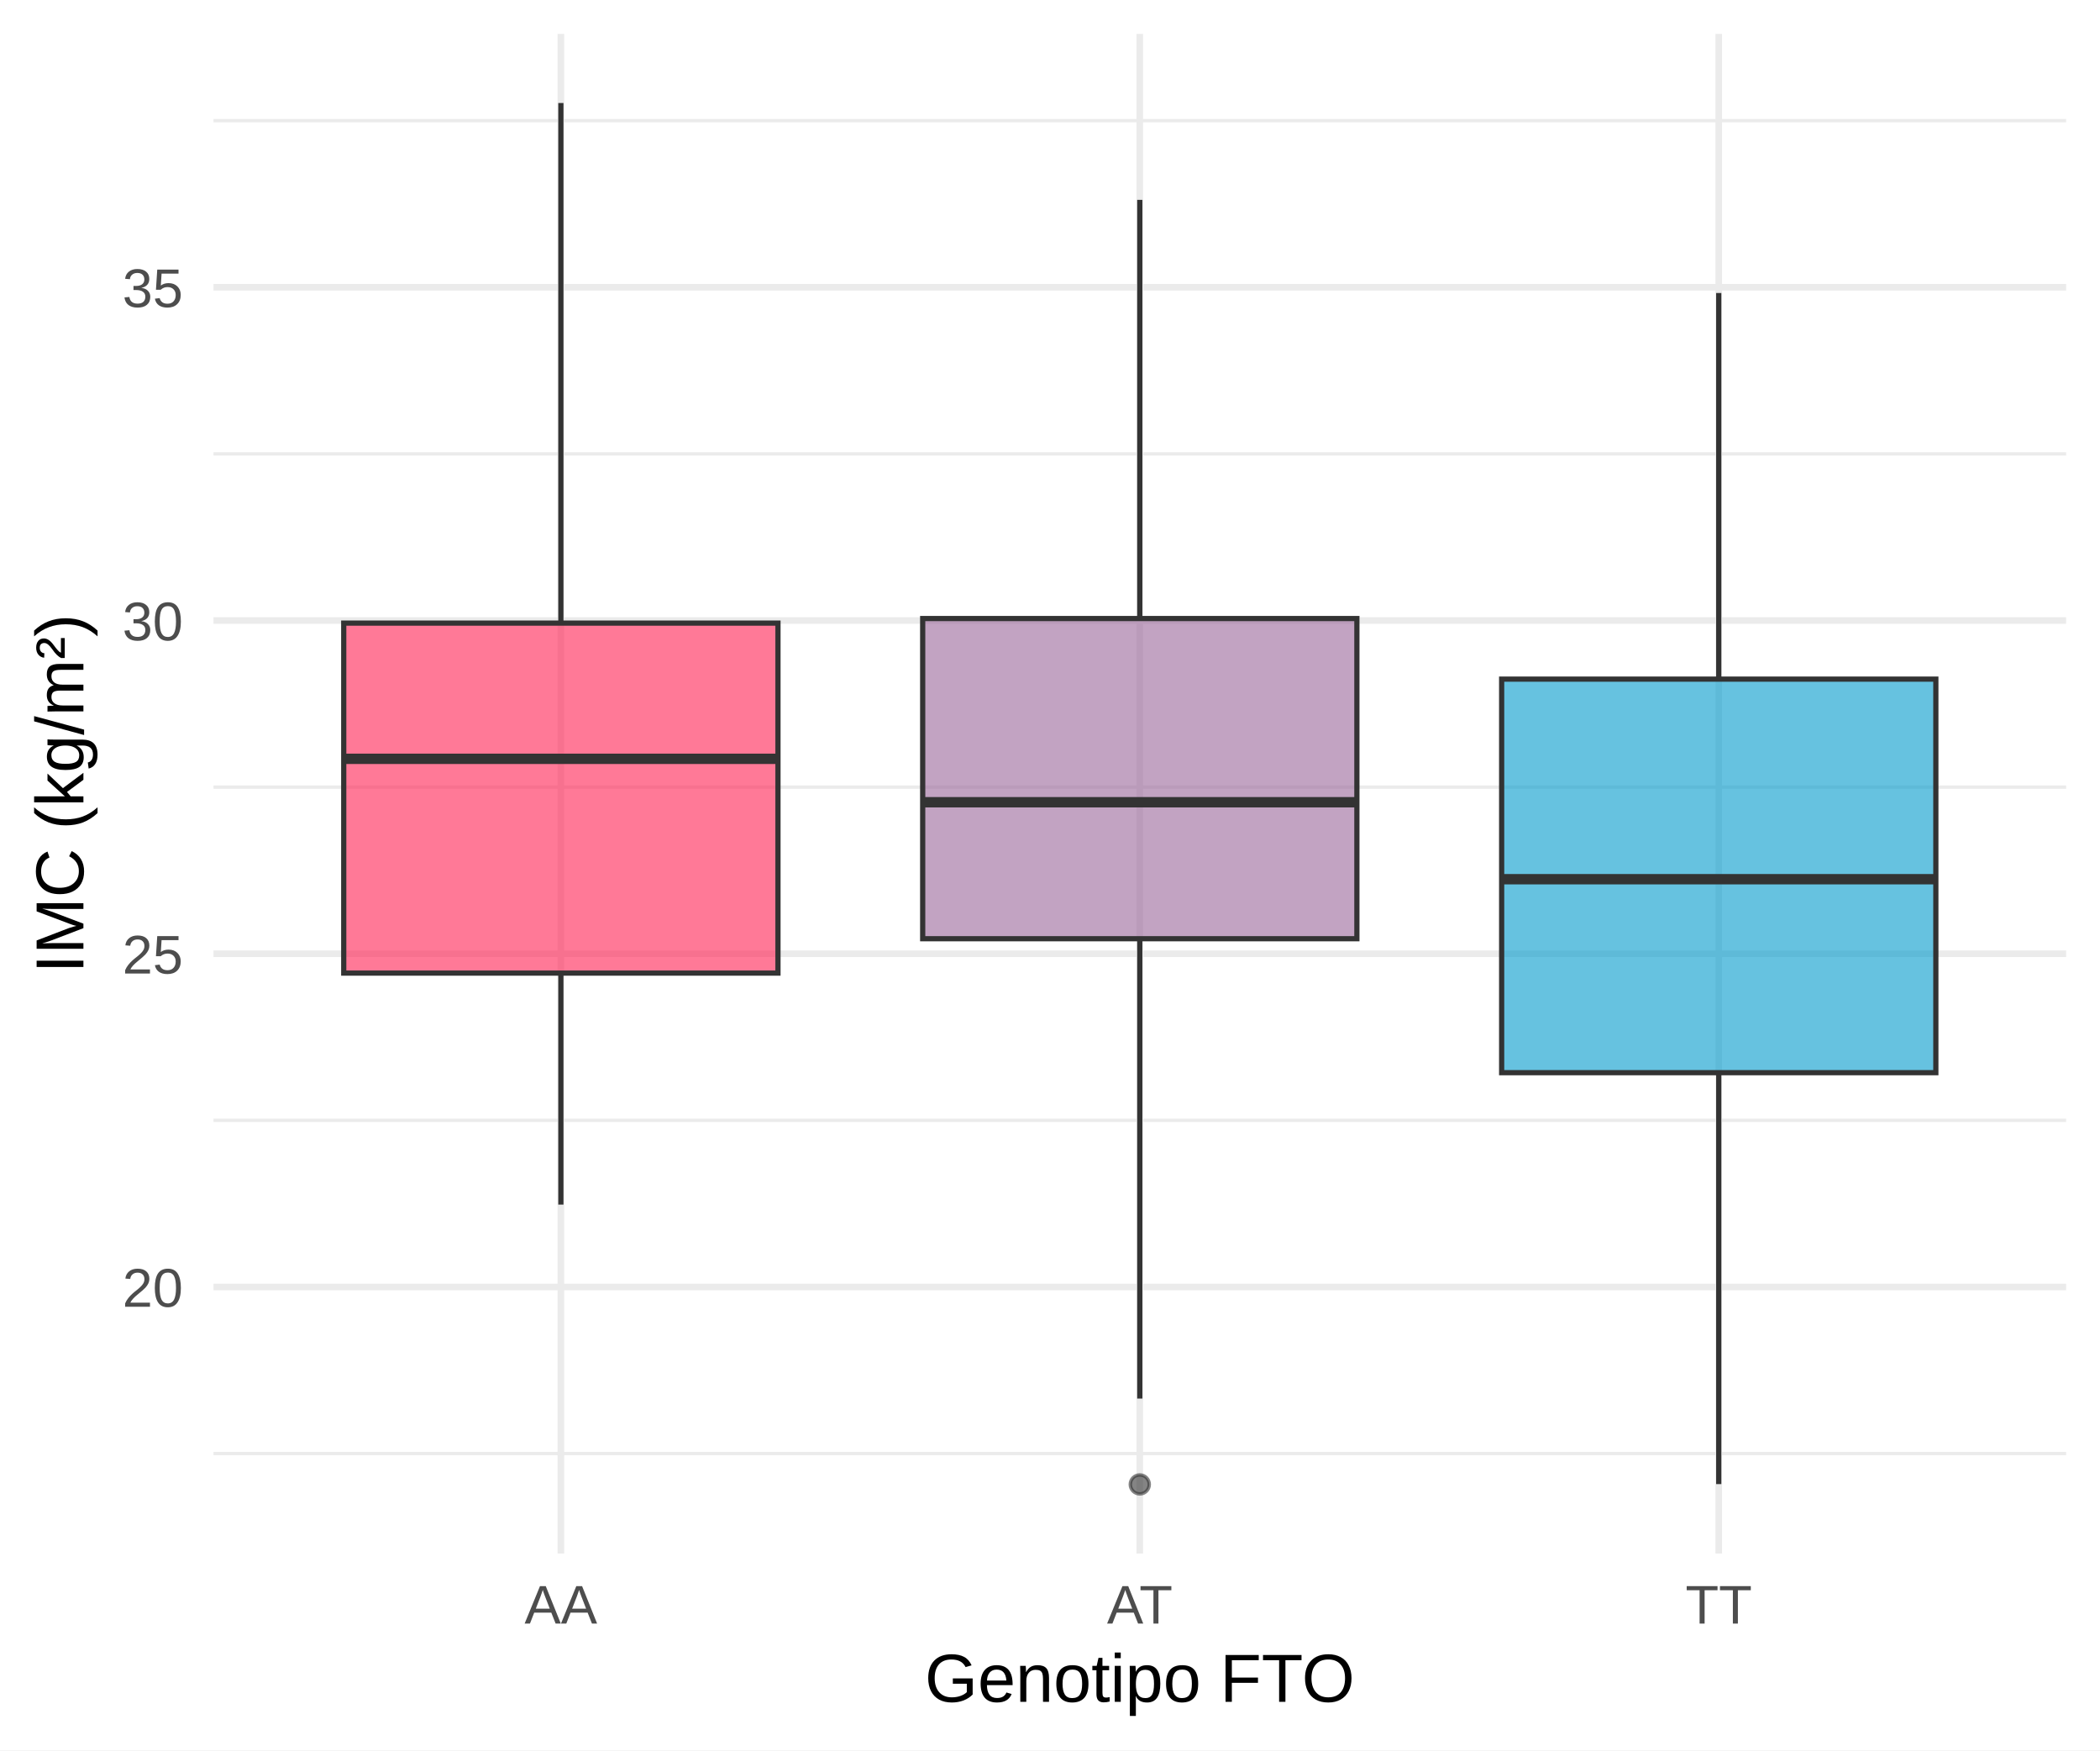
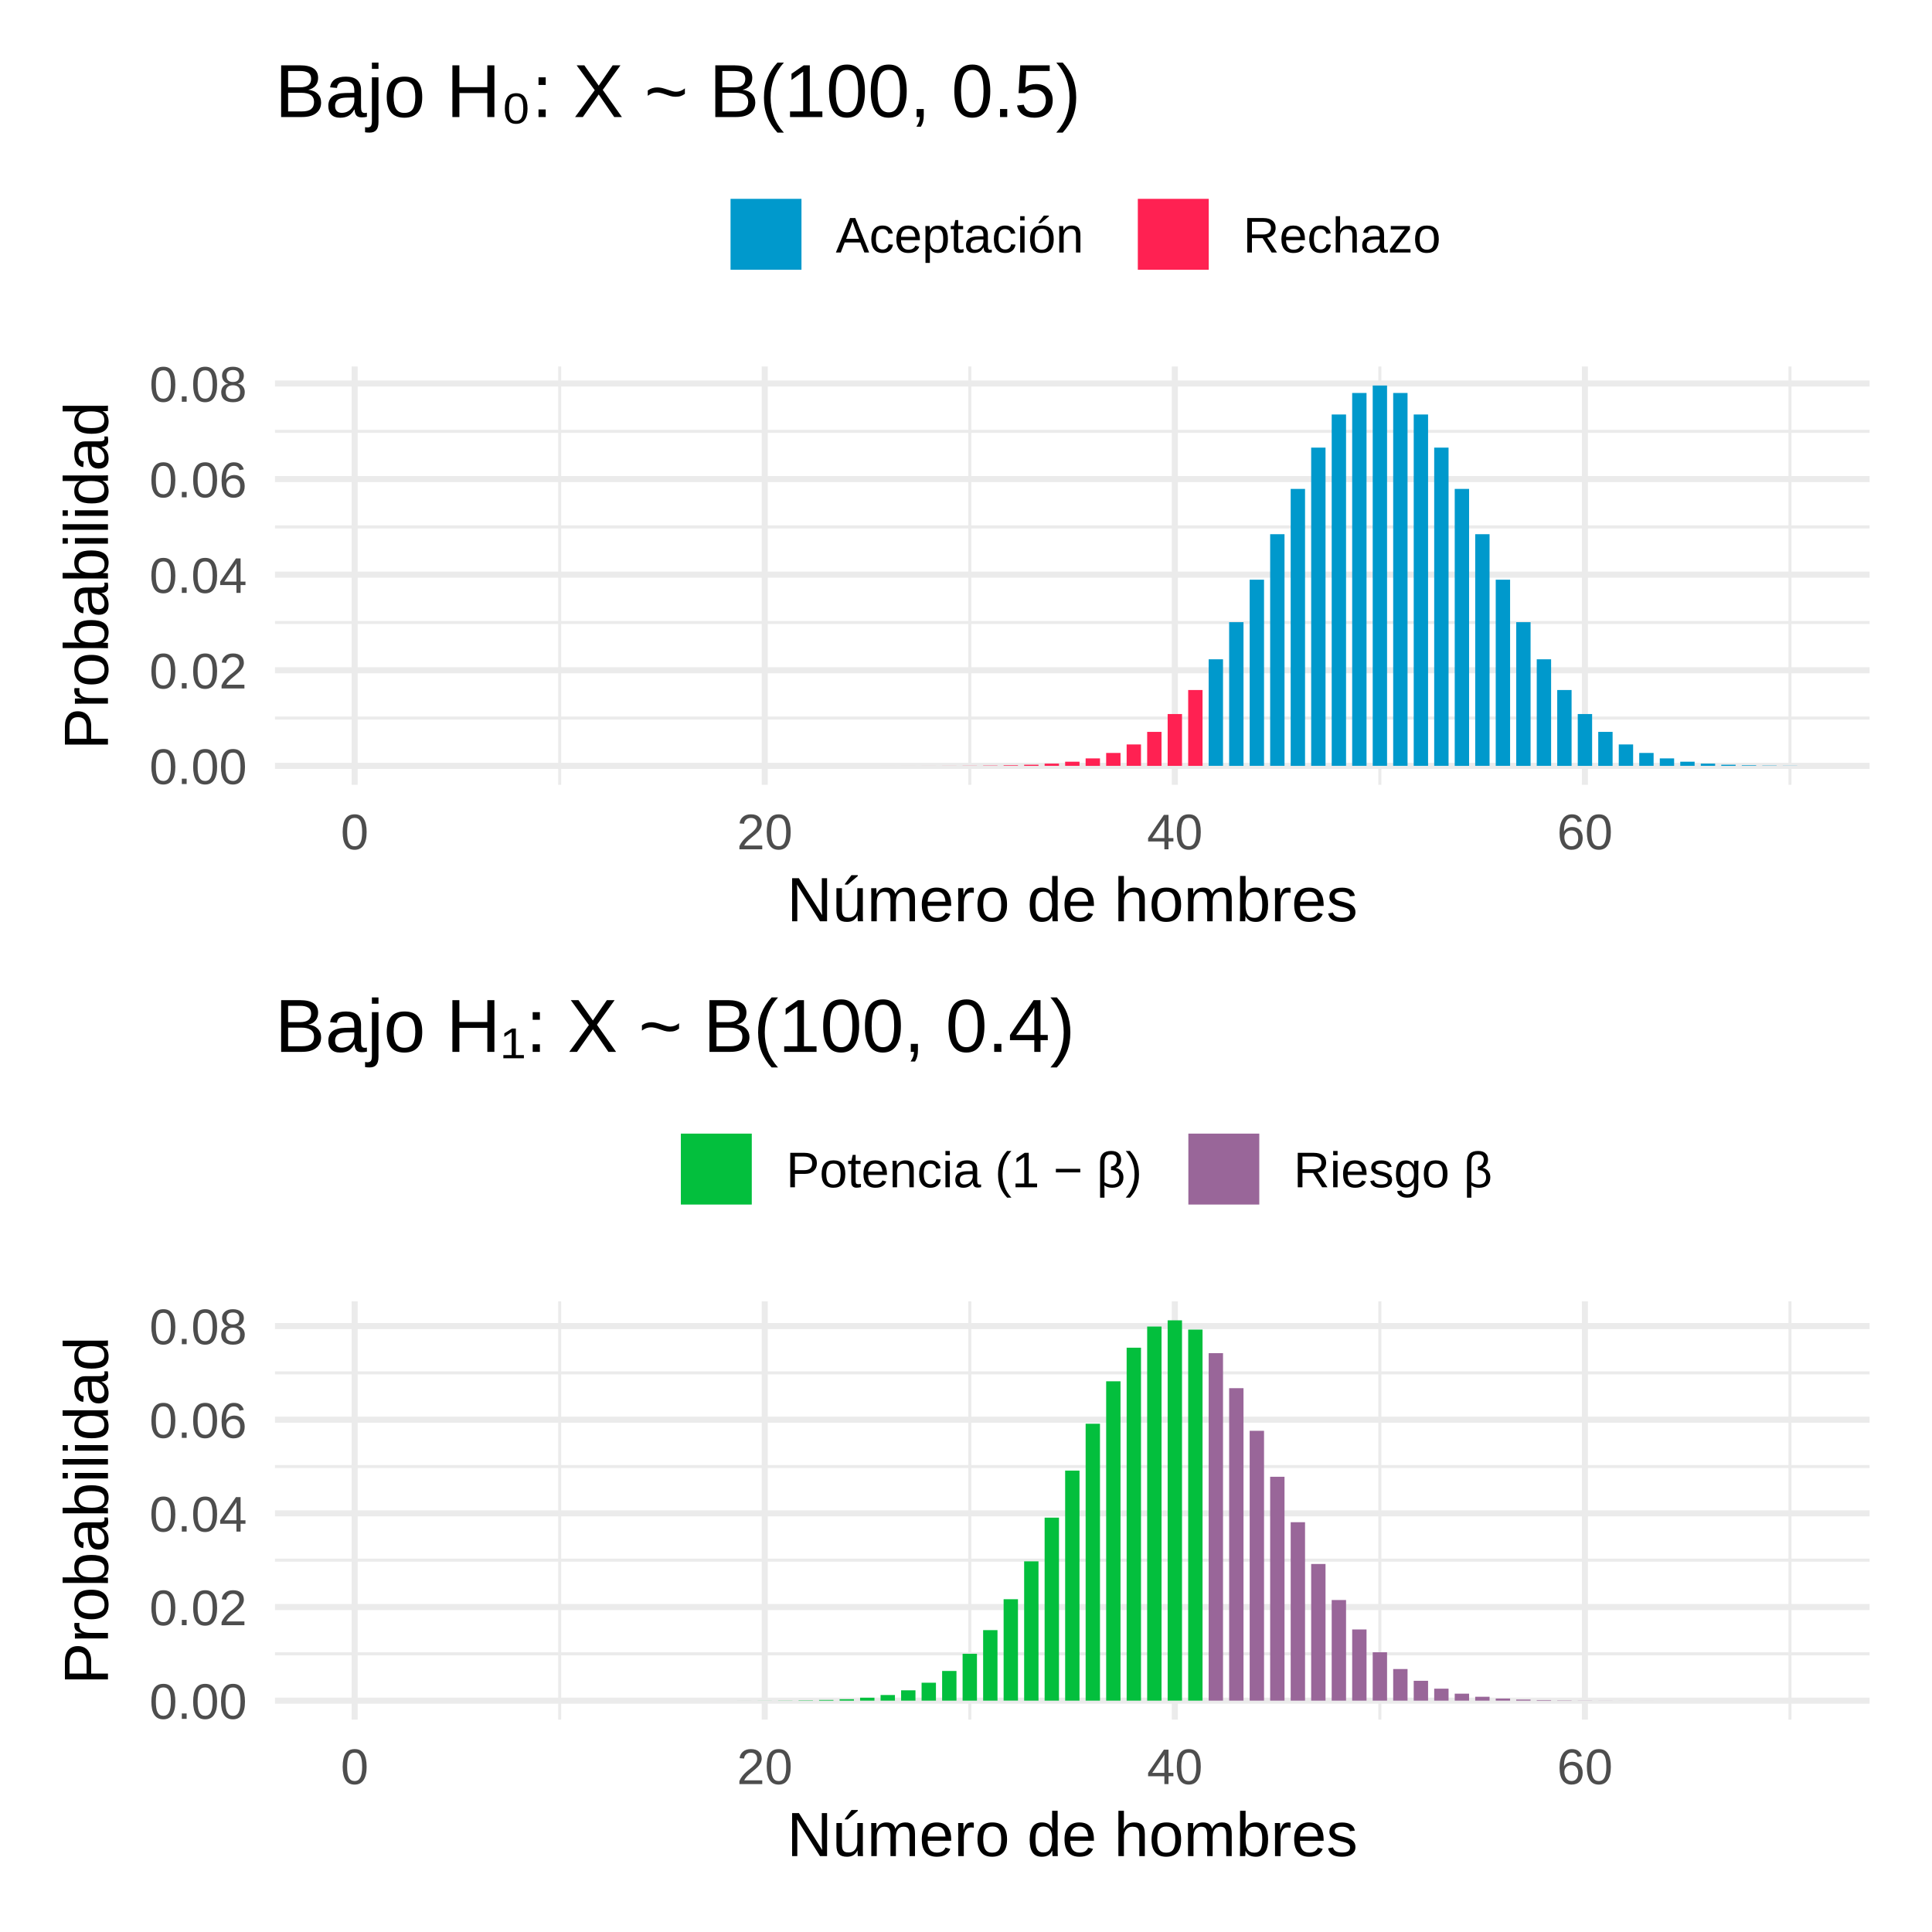
- <svg xmlns="http://www.w3.org/2000/svg" class="svglite" width="432.00pt" height="360.00pt" viewBox="0 0 432.00 360.00">
+ <svg xmlns="http://www.w3.org/2000/svg" class="svglite" width="432.00pt" height="432.00pt" viewBox="0 0 432.00 432.00">
  <defs>
    <style type="text/css">
    .svglite line, .svglite polyline, .svglite polygon, .svglite path, .svglite rect, .svglite circle {
      fill: none;
      stroke: #000000;
      stroke-linecap: round;
      stroke-linejoin: round;
      stroke-miterlimit: 10.00;
    }
    .svglite text {
      white-space: pre;
    }
  </style>
  </defs>
  <rect width="100%" height="100%" style="stroke: none; fill: #FFFFFF;" />
  <defs>
-     <clipPath id="cpMC4wMHw0MzIuMDB8MC4wMHwzNjAuMDA=">
-       <rect x="0.00" y="0.00" width="432.00" height="360.00" />
-     </clipPath>
-   </defs>
-   <g clip-path="url(#cpMC4wMHw0MzIuMDB8MC4wMHwzNjAuMDA=)">
- </g>
-   <defs>
-     <clipPath id="cpNDMuOTJ8NDI1LjAzfDYuOTd8MzE5LjUw">
-       <rect x="43.92" y="6.97" width="381.11" height="312.52" />
-     </clipPath>
-   </defs>
-   <g clip-path="url(#cpNDMuOTJ8NDI1LjAzfDYuOTd8MzE5LjUw)">
-     <polyline points="43.92,298.94 425.03,298.94 " style="stroke-width: 0.68; stroke: #EBEBEB; stroke-linecap: butt;" />
-     <polyline points="43.92,230.41 425.03,230.41 " style="stroke-width: 0.68; stroke: #EBEBEB; stroke-linecap: butt;" />
-     <polyline points="43.92,161.88 425.03,161.88 " style="stroke-width: 0.68; stroke: #EBEBEB; stroke-linecap: butt;" />
-     <polyline points="43.92,93.35 425.03,93.35 " style="stroke-width: 0.68; stroke: #EBEBEB; stroke-linecap: butt;" />
-     <polyline points="43.92,24.82 425.03,24.82 " style="stroke-width: 0.68; stroke: #EBEBEB; stroke-linecap: butt;" />
-     <polyline points="43.92,264.68 425.03,264.68 " style="stroke-width: 1.36; stroke: #EBEBEB; stroke-linecap: butt;" />
-     <polyline points="43.92,196.15 425.03,196.15 " style="stroke-width: 1.36; stroke: #EBEBEB; stroke-linecap: butt;" />
-     <polyline points="43.92,127.62 425.03,127.62 " style="stroke-width: 1.36; stroke: #EBEBEB; stroke-linecap: butt;" />
-     <polyline points="43.92,59.09 425.03,59.09 " style="stroke-width: 1.36; stroke: #EBEBEB; stroke-linecap: butt;" />
-     <polyline points="115.38,319.50 115.38,6.97 " style="stroke-width: 1.36; stroke: #EBEBEB; stroke-linecap: butt;" />
-     <polyline points="234.47,319.50 234.47,6.97 " style="stroke-width: 1.36; stroke: #EBEBEB; stroke-linecap: butt;" />
-     <polyline points="353.57,319.50 353.57,6.97 " style="stroke-width: 1.36; stroke: #EBEBEB; stroke-linecap: butt;" />
-     <line x1="115.38" y1="128.15" x2="115.38" y2="21.18" style="stroke-width: 1.07; stroke: #333333; stroke-linecap: butt;" />
-     <line x1="115.38" y1="200.13" x2="115.38" y2="247.74" style="stroke-width: 1.07; stroke: #333333; stroke-linecap: butt;" />
-     <polygon points="70.71,128.15 70.71,200.13 160.04,200.13 160.04,128.15 70.71,128.15 " style="stroke-width: 1.07; stroke: #333333; stroke-linecap: butt; stroke-linejoin: miter; fill: #FF2152; fill-opacity: 0.60;" />
-     <line x1="70.71" y1="156.06" x2="160.04" y2="156.06" style="stroke-width: 2.13; stroke: #333333; stroke-linecap: butt; stroke-linejoin: miter;" />
-     <circle cx="234.47" cy="305.29" r="1.95" style="stroke-width: 0.71; stroke: #333333; stroke-opacity: 0.60; fill: #333333; fill-opacity: 0.60;" />
-     <line x1="234.47" y1="127.21" x2="234.47" y2="41.10" style="stroke-width: 1.07; stroke: #333333; stroke-linecap: butt;" />
-     <line x1="234.47" y1="193.06" x2="234.47" y2="287.63" style="stroke-width: 1.07; stroke: #333333; stroke-linecap: butt;" />
-     <polygon points="189.81,127.21 189.81,193.06 279.13,193.06 279.13,127.21 189.81,127.21 " style="stroke-width: 1.07; stroke: #333333; stroke-linecap: butt; stroke-linejoin: miter; fill: #996699; fill-opacity: 0.60;" />
-     <line x1="189.81" y1="164.99" x2="279.13" y2="164.99" style="stroke-width: 2.13; stroke: #333333; stroke-linecap: butt; stroke-linejoin: miter;" />
-     <line x1="353.57" y1="139.67" x2="353.57" y2="60.26" style="stroke-width: 1.07; stroke: #333333; stroke-linecap: butt;" />
-     <line x1="353.57" y1="220.61" x2="353.57" y2="305.22" style="stroke-width: 1.07; stroke: #333333; stroke-linecap: butt;" />
-     <polygon points="308.91,139.67 308.91,220.61 398.23,220.61 398.23,139.67 308.91,139.67 " style="stroke-width: 1.07; stroke: #333333; stroke-linecap: butt; stroke-linejoin: miter; fill: #0099CC; fill-opacity: 0.60;" />
-     <line x1="308.91" y1="180.82" x2="398.23" y2="180.82" style="stroke-width: 2.13; stroke: #333333; stroke-linecap: butt; stroke-linejoin: miter;" />
-   </g>
-   <g clip-path="url(#cpMC4wMHw0MzIuMDB8MC4wMHwzNjAuMDA=)">
-     <text x="37.64" y="268.75" text-anchor="end" style="font-size: 11.20px;fill: #4D4D4D; font-family: &quot;Liberation Sans&quot;;" textLength="13.88px" lengthAdjust="spacingAndGlyphs">20</text>
-     <text x="37.64" y="200.22" text-anchor="end" style="font-size: 11.20px;fill: #4D4D4D; font-family: &quot;Liberation Sans&quot;;" textLength="13.63px" lengthAdjust="spacingAndGlyphs">25</text>
-     <text x="37.64" y="131.69" text-anchor="end" style="font-size: 11.20px;fill: #4D4D4D; font-family: &quot;Liberation Sans&quot;;" textLength="13.97px" lengthAdjust="spacingAndGlyphs">30</text>
-     <text x="37.64" y="63.15" text-anchor="end" style="font-size: 11.20px;fill: #4D4D4D; font-family: &quot;Liberation Sans&quot;;" textLength="13.72px" lengthAdjust="spacingAndGlyphs">35</text>
-     <text x="115.38" y="333.91" text-anchor="middle" style="font-size: 11.20px;fill: #4D4D4D; font-family: &quot;Liberation Sans&quot;;" textLength="15.44px" lengthAdjust="spacingAndGlyphs">AA</text>
-     <text x="234.47" y="333.91" text-anchor="middle" style="font-size: 11.20px;fill: #4D4D4D; font-family: &quot;Liberation Sans&quot;;" textLength="14.94px" lengthAdjust="spacingAndGlyphs">AT</text>
-     <text x="353.57" y="333.91" text-anchor="middle" style="font-size: 11.20px;fill: #4D4D4D; font-family: &quot;Liberation Sans&quot;;" textLength="14.44px" lengthAdjust="spacingAndGlyphs">TT</text>
-     <text x="234.47" y="350.00" text-anchor="middle" style="font-size: 14.00px; font-family: &quot;Liberation Sans&quot;;" textLength="92.17px" lengthAdjust="spacingAndGlyphs">Genotipo FTO</text>
-     <text transform="translate(17.16,163.23) rotate(-90)" text-anchor="middle" style="font-size: 14.00px; font-family: &quot;Liberation Sans&quot;;" textLength="80.53px" lengthAdjust="spacingAndGlyphs">IMC (kg/m²)</text>
+     <clipPath id="cpMC4wMHw0MzIuMDB8MC4wMHw0MzIuMDA=">
+       <rect x="0.00" y="0.00" width="432.00" height="432.00" />
+     </clipPath>
+   </defs>
+   <g clip-path="url(#cpMC4wMHw0MzIuMDB8MC4wMHw0MzIuMDA=)">
+ </g>
+   <defs>
+     <clipPath id="cpNjEuNDl8NDE4LjA1fDgxLjk1fDM4NC41Mg==">
+       <rect x="61.49" y="81.95" width="356.56" height="302.57" />
+     </clipPath>
+   </defs>
+   <g clip-path="url(#cpNjEuNDl8NDE4LjA1fDgxLjk1fDM4NC41Mg==)">
+ </g>
+   <g clip-path="url(#cpMC4wMHw0MzIuMDB8MC4wMHw0MzIuMDA=)">
+ </g>
+   <defs>
+     <clipPath id="cpNi45N3w0MjUuMDN8Ni45N3wyMTYuMDA=">
+       <rect x="6.97" y="6.97" width="418.05" height="209.03" />
+     </clipPath>
+   </defs>
+   <g clip-path="url(#cpNi45N3w0MjUuMDN8Ni45N3wyMTYuMDA=)">
+ </g>
+   <g clip-path="url(#cpMC4wMHw0MzIuMDB8MC4wMHw0MzIuMDA=)">
+ </g>
+   <defs>
+     <clipPath id="cpNjEuNDl8NDE4LjA1fDgxLjk1fDE3NS41MA==">
+       <rect x="61.49" y="81.95" width="356.56" height="93.54" />
+     </clipPath>
+   </defs>
+   <g clip-path="url(#cpNjEuNDl8NDE4LjA1fDgxLjk1fDE3NS41MA==)">
+     <polyline points="61.49,160.56 418.05,160.56 " style="stroke-width: 0.68; stroke: #EBEBEB; stroke-linecap: butt;" />
+     <polyline points="61.49,139.19 418.05,139.19 " style="stroke-width: 0.68; stroke: #EBEBEB; stroke-linecap: butt;" />
+     <polyline points="61.49,117.82 418.05,117.82 " style="stroke-width: 0.68; stroke: #EBEBEB; stroke-linecap: butt;" />
+     <polyline points="61.49,96.45 418.05,96.45 " style="stroke-width: 0.68; stroke: #EBEBEB; stroke-linecap: butt;" />
+     <polyline points="125.15,175.50 125.15,81.95 " style="stroke-width: 0.68; stroke: #EBEBEB; stroke-linecap: butt;" />
+     <polyline points="216.85,175.50 216.85,81.95 " style="stroke-width: 0.68; stroke: #EBEBEB; stroke-linecap: butt;" />
+     <polyline points="308.54,175.50 308.54,81.95 " style="stroke-width: 0.68; stroke: #EBEBEB; stroke-linecap: butt;" />
+     <polyline points="400.24,175.50 400.24,81.95 " style="stroke-width: 0.68; stroke: #EBEBEB; stroke-linecap: butt;" />
+     <polyline points="61.49,171.24 418.05,171.24 " style="stroke-width: 1.36; stroke: #EBEBEB; stroke-linecap: butt;" />
+     <polyline points="61.49,149.87 418.05,149.87 " style="stroke-width: 1.36; stroke: #EBEBEB; stroke-linecap: butt;" />
+     <polyline points="61.49,128.50 418.05,128.50 " style="stroke-width: 1.36; stroke: #EBEBEB; stroke-linecap: butt;" />
+     <polyline points="61.49,107.13 418.05,107.13 " style="stroke-width: 1.36; stroke: #EBEBEB; stroke-linecap: butt;" />
+     <polyline points="61.49,85.76 418.05,85.76 " style="stroke-width: 1.36; stroke: #EBEBEB; stroke-linecap: butt;" />
+     <polyline points="79.30,175.50 79.30,81.95 " style="stroke-width: 1.36; stroke: #EBEBEB; stroke-linecap: butt;" />
+     <polyline points="171.00,175.50 171.00,81.95 " style="stroke-width: 1.36; stroke: #EBEBEB; stroke-linecap: butt;" />
+     <polyline points="262.70,175.50 262.70,81.95 " style="stroke-width: 1.36; stroke: #EBEBEB; stroke-linecap: butt;" />
+     <polyline points="354.39,175.50 354.39,81.95 " style="stroke-width: 1.36; stroke: #EBEBEB; stroke-linecap: butt;" />
+     <rect x="77.70" y="171.24" width="3.21" height="0.00" style="stroke-width: 1.07; stroke: none; stroke-linecap: butt; stroke-linejoin: miter; fill: #FF2152;" />
+     <rect x="82.28" y="171.24" width="3.21" height="0.00" style="stroke-width: 1.07; stroke: none; stroke-linecap: butt; stroke-linejoin: miter; fill: #FF2152;" />
+     <rect x="86.87" y="171.24" width="3.21" height="0.00" style="stroke-width: 1.07; stroke: none; stroke-linecap: butt; stroke-linejoin: miter; fill: #FF2152;" />
+     <rect x="91.45" y="171.24" width="3.21" height="0.00" style="stroke-width: 1.07; stroke: none; stroke-linecap: butt; stroke-linejoin: miter; fill: #FF2152;" />
+     <rect x="96.04" y="171.24" width="3.21" height="0.00" style="stroke-width: 1.07; stroke: none; stroke-linecap: butt; stroke-linejoin: miter; fill: #FF2152;" />
+     <rect x="100.62" y="171.24" width="3.21" height="0.00" style="stroke-width: 1.07; stroke: none; stroke-linecap: butt; stroke-linejoin: miter; fill: #FF2152;" />
+     <rect x="105.21" y="171.24" width="3.21" height="0.00" style="stroke-width: 1.07; stroke: none; stroke-linecap: butt; stroke-linejoin: miter; fill: #FF2152;" />
+     <rect x="109.79" y="171.24" width="3.21" height="0.00" style="stroke-width: 1.07; stroke: none; stroke-linecap: butt; stroke-linejoin: miter; fill: #FF2152;" />
+     <rect x="114.38" y="171.24" width="3.21" height="0.00" style="stroke-width: 1.07; stroke: none; stroke-linecap: butt; stroke-linejoin: miter; fill: #FF2152;" />
+     <rect x="118.96" y="171.24" width="3.21" height="0.00" style="stroke-width: 1.07; stroke: none; stroke-linecap: butt; stroke-linejoin: miter; fill: #FF2152;" />
+     <rect x="123.55" y="171.24" width="3.21" height="0" style="stroke-width: 1.07; stroke: none; stroke-linecap: butt; stroke-linejoin: miter; fill: #FF2152;" />
+     <rect x="128.13" y="171.24" width="3.21" height="0" style="stroke-width: 1.07; stroke: none; stroke-linecap: butt; stroke-linejoin: miter; fill: #FF2152;" />
+     <rect x="132.71" y="171.24" width="3.21" height="0" style="stroke-width: 1.07; stroke: none; stroke-linecap: butt; stroke-linejoin: miter; fill: #FF2152;" />
+     <rect x="137.30" y="171.24" width="3.21" height="0" style="stroke-width: 1.07; stroke: none; stroke-linecap: butt; stroke-linejoin: miter; fill: #FF2152;" />
+     <rect x="141.88" y="171.24" width="3.21" height="0" style="stroke-width: 1.07; stroke: none; stroke-linecap: butt; stroke-linejoin: miter; fill: #FF2152;" />
+     <rect x="146.47" y="171.24" width="3.21" height="0" style="stroke-width: 1.07; stroke: none; stroke-linecap: butt; stroke-linejoin: miter; fill: #FF2152;" />
+     <rect x="151.05" y="171.24" width="3.21" height="0" style="stroke-width: 1.07; stroke: none; stroke-linecap: butt; stroke-linejoin: miter; fill: #FF2152;" />
+     <rect x="155.64" y="171.24" width="3.21" height="0" style="stroke-width: 1.07; stroke: none; stroke-linecap: butt; stroke-linejoin: miter; fill: #FF2152;" />
+     <rect x="160.22" y="171.24" width="3.21" height="0" style="stroke-width: 1.07; stroke: none; stroke-linecap: butt; stroke-linejoin: miter; fill: #FF2152;" />
+     <rect x="164.81" y="171.24" width="3.21" height="0" style="stroke-width: 1.07; stroke: none; stroke-linecap: butt; stroke-linejoin: miter; fill: #FF2152;" />
+     <rect x="169.39" y="171.24" width="3.21" height="0" style="stroke-width: 1.07; stroke: none; stroke-linecap: butt; stroke-linejoin: miter; fill: #FF2152;" />
+     <rect x="173.98" y="171.24" width="3.21" height="0" style="stroke-width: 1.07; stroke: none; stroke-linecap: butt; stroke-linejoin: miter; fill: #FF2152;" />
+     <rect x="178.56" y="171.24" width="3.21" height="0" style="stroke-width: 1.07; stroke: none; stroke-linecap: butt; stroke-linejoin: miter; fill: #FF2152;" />
+     <rect x="183.15" y="171.24" width="3.21" height="0" style="stroke-width: 1.07; stroke: none; stroke-linecap: butt; stroke-linejoin: miter; fill: #FF2152;" />
+     <rect x="187.73" y="171.24" width="3.21" height="0" style="stroke-width: 1.07; stroke: none; stroke-linecap: butt; stroke-linejoin: miter; fill: #FF2152;" />
+     <rect x="192.32" y="171.24" width="3.21" height="0" style="stroke-width: 1.07; stroke: none; stroke-linecap: butt; stroke-linejoin: miter; fill: #FF2152;" />
+     <rect x="196.90" y="171.24" width="3.21" height="0.001" style="stroke-width: 1.07; stroke: none; stroke-linecap: butt; stroke-linejoin: miter; fill: #FF2152;" />
+     <rect x="201.49" y="171.24" width="3.21" height="0.002" style="stroke-width: 1.07; stroke: none; stroke-linecap: butt; stroke-linejoin: miter; fill: #FF2152;" />
+     <rect x="206.07" y="171.24" width="3.21" height="0.004" style="stroke-width: 1.07; stroke: none; stroke-linecap: butt; stroke-linejoin: miter; fill: #FF2152;" />
+     <rect x="210.66" y="171.23" width="3.21" height="0.010" style="stroke-width: 1.07; stroke: none; stroke-linecap: butt; stroke-linejoin: miter; fill: #FF2152;" />
+     <rect x="215.24" y="171.22" width="3.21" height="0.025" style="stroke-width: 1.07; stroke: none; stroke-linecap: butt; stroke-linejoin: miter; fill: #FF2152;" />
+     <rect x="219.83" y="171.19" width="3.21" height="0.056" style="stroke-width: 1.07; stroke: none; stroke-linecap: butt; stroke-linejoin: miter; fill: #FF2152;" />
+     <rect x="224.41" y="171.12" width="3.21" height="0.12" style="stroke-width: 1.07; stroke: none; stroke-linecap: butt; stroke-linejoin: miter; fill: #FF2152;" />
+     <rect x="229.00" y="171.00" width="3.21" height="0.25" style="stroke-width: 1.07; stroke: none; stroke-linecap: butt; stroke-linejoin: miter; fill: #FF2152;" />
+     <rect x="233.58" y="170.75" width="3.21" height="0.49" style="stroke-width: 1.07; stroke: none; stroke-linecap: butt; stroke-linejoin: miter; fill: #FF2152;" />
+     <rect x="238.17" y="170.32" width="3.21" height="0.92" style="stroke-width: 1.07; stroke: none; stroke-linecap: butt; stroke-linejoin: miter; fill: #FF2152;" />
+     <rect x="242.75" y="169.58" width="3.21" height="1.67" style="stroke-width: 1.07; stroke: none; stroke-linecap: butt; stroke-linejoin: miter; fill: #FF2152;" />
+     <rect x="247.34" y="168.36" width="3.21" height="2.88" style="stroke-width: 1.07; stroke: none; stroke-linecap: butt; stroke-linejoin: miter; fill: #FF2152;" />
+     <rect x="251.92" y="166.46" width="3.21" height="4.78" style="stroke-width: 1.07; stroke: none; stroke-linecap: butt; stroke-linejoin: miter; fill: #FF2152;" />
+     <rect x="256.51" y="163.65" width="3.21" height="7.60" style="stroke-width: 1.07; stroke: none; stroke-linecap: butt; stroke-linejoin: miter; fill: #FF2152;" />
+     <rect x="261.09" y="159.66" width="3.21" height="11.59" style="stroke-width: 1.07; stroke: none; stroke-linecap: butt; stroke-linejoin: miter; fill: #FF2152;" />
+     <rect x="265.68" y="154.29" width="3.21" height="16.96" style="stroke-width: 1.07; stroke: none; stroke-linecap: butt; stroke-linejoin: miter; fill: #FF2152;" />
+     <rect x="270.26" y="147.42" width="3.21" height="23.82" style="stroke-width: 1.07; stroke: none; stroke-linecap: butt; stroke-linejoin: miter; fill: #0099CC;" />
+     <rect x="274.84" y="139.12" width="3.21" height="32.13" style="stroke-width: 1.07; stroke: none; stroke-linecap: butt; stroke-linejoin: miter; fill: #0099CC;" />
+     <rect x="279.43" y="129.62" width="3.21" height="41.62" style="stroke-width: 1.07; stroke: none; stroke-linecap: butt; stroke-linejoin: miter; fill: #0099CC;" />
+     <rect x="284.01" y="119.45" width="3.21" height="51.79" style="stroke-width: 1.07; stroke: none; stroke-linecap: butt; stroke-linejoin: miter; fill: #0099CC;" />
+     <rect x="288.60" y="109.32" width="3.21" height="61.93" style="stroke-width: 1.07; stroke: none; stroke-linecap: butt; stroke-linejoin: miter; fill: #0099CC;" />
+     <rect x="293.18" y="100.09" width="3.21" height="71.15" style="stroke-width: 1.07; stroke: none; stroke-linecap: butt; stroke-linejoin: miter; fill: #0099CC;" />
+     <rect x="297.77" y="92.68" width="3.21" height="78.56" style="stroke-width: 1.07; stroke: none; stroke-linecap: butt; stroke-linejoin: miter; fill: #0099CC;" />
+     <rect x="302.35" y="87.87" width="3.21" height="83.37" style="stroke-width: 1.07; stroke: none; stroke-linecap: butt; stroke-linejoin: miter; fill: #0099CC;" />
+     <rect x="306.94" y="86.20" width="3.21" height="85.04" style="stroke-width: 1.07; stroke: none; stroke-linecap: butt; stroke-linejoin: miter; fill: #0099CC;" />
+     <rect x="311.52" y="87.87" width="3.21" height="83.37" style="stroke-width: 1.07; stroke: none; stroke-linecap: butt; stroke-linejoin: miter; fill: #0099CC;" />
+     <rect x="316.11" y="92.68" width="3.21" height="78.56" style="stroke-width: 1.07; stroke: none; stroke-linecap: butt; stroke-linejoin: miter; fill: #0099CC;" />
+     <rect x="320.69" y="100.09" width="3.21" height="71.15" style="stroke-width: 1.07; stroke: none; stroke-linecap: butt; stroke-linejoin: miter; fill: #0099CC;" />
+     <rect x="325.28" y="109.32" width="3.21" height="61.93" style="stroke-width: 1.07; stroke: none; stroke-linecap: butt; stroke-linejoin: miter; fill: #0099CC;" />
+     <rect x="329.86" y="119.45" width="3.21" height="51.79" style="stroke-width: 1.07; stroke: none; stroke-linecap: butt; stroke-linejoin: miter; fill: #0099CC;" />
+     <rect x="334.45" y="129.62" width="3.21" height="41.62" style="stroke-width: 1.07; stroke: none; stroke-linecap: butt; stroke-linejoin: miter; fill: #0099CC;" />
+     <rect x="339.03" y="139.12" width="3.21" height="32.13" style="stroke-width: 1.07; stroke: none; stroke-linecap: butt; stroke-linejoin: miter; fill: #0099CC;" />
+     <rect x="343.62" y="147.42" width="3.21" height="23.82" style="stroke-width: 1.07; stroke: none; stroke-linecap: butt; stroke-linejoin: miter; fill: #0099CC;" />
+     <rect x="348.20" y="154.29" width="3.21" height="16.96" style="stroke-width: 1.07; stroke: none; stroke-linecap: butt; stroke-linejoin: miter; fill: #0099CC;" />
+     <rect x="352.79" y="159.66" width="3.21" height="11.59" style="stroke-width: 1.07; stroke: none; stroke-linecap: butt; stroke-linejoin: miter; fill: #0099CC;" />
+     <rect x="357.37" y="163.65" width="3.21" height="7.60" style="stroke-width: 1.07; stroke: none; stroke-linecap: butt; stroke-linejoin: miter; fill: #0099CC;" />
+     <rect x="361.96" y="166.46" width="3.21" height="4.78" style="stroke-width: 1.07; stroke: none; stroke-linecap: butt; stroke-linejoin: miter; fill: #0099CC;" />
+     <rect x="366.54" y="168.36" width="3.21" height="2.88" style="stroke-width: 1.07; stroke: none; stroke-linecap: butt; stroke-linejoin: miter; fill: #0099CC;" />
+     <rect x="371.13" y="169.58" width="3.21" height="1.67" style="stroke-width: 1.07; stroke: none; stroke-linecap: butt; stroke-linejoin: miter; fill: #0099CC;" />
+     <rect x="375.71" y="170.32" width="3.21" height="0.92" style="stroke-width: 1.07; stroke: none; stroke-linecap: butt; stroke-linejoin: miter; fill: #0099CC;" />
+     <rect x="380.30" y="170.75" width="3.21" height="0.49" style="stroke-width: 1.07; stroke: none; stroke-linecap: butt; stroke-linejoin: miter; fill: #0099CC;" />
+     <rect x="384.88" y="171.00" width="3.21" height="0.25" style="stroke-width: 1.07; stroke: none; stroke-linecap: butt; stroke-linejoin: miter; fill: #0099CC;" />
+     <rect x="389.47" y="171.12" width="3.21" height="0.12" style="stroke-width: 1.07; stroke: none; stroke-linecap: butt; stroke-linejoin: miter; fill: #0099CC;" />
+     <rect x="394.05" y="171.19" width="3.21" height="0.056" style="stroke-width: 1.07; stroke: none; stroke-linecap: butt; stroke-linejoin: miter; fill: #0099CC;" />
+     <rect x="398.64" y="171.22" width="3.21" height="0.025" style="stroke-width: 1.07; stroke: none; stroke-linecap: butt; stroke-linejoin: miter; fill: #0099CC;" />
+   </g>
+   <g clip-path="url(#cpMC4wMHw0MzIuMDB8MC4wMHw0MzIuMDA=)">
+     <text x="55.21" y="175.31" text-anchor="end" style="font-size: 11.20px;fill: #4D4D4D; font-family: &quot;Liberation Sans&quot;;" textLength="24.39px" lengthAdjust="spacingAndGlyphs">0.00</text>
+     <text x="55.21" y="153.94" text-anchor="end" style="font-size: 11.20px;fill: #4D4D4D; font-family: &quot;Liberation Sans&quot;;" textLength="24.16px" lengthAdjust="spacingAndGlyphs">0.02</text>
+     <text x="55.21" y="132.57" text-anchor="end" style="font-size: 11.20px;fill: #4D4D4D; font-family: &quot;Liberation Sans&quot;;" textLength="24.57px" lengthAdjust="spacingAndGlyphs">0.04</text>
+     <text x="55.21" y="111.20" text-anchor="end" style="font-size: 11.20px;fill: #4D4D4D; font-family: &quot;Liberation Sans&quot;;" textLength="24.28px" lengthAdjust="spacingAndGlyphs">0.06</text>
+     <text x="55.21" y="89.83" text-anchor="end" style="font-size: 11.20px;fill: #4D4D4D; font-family: &quot;Liberation Sans&quot;;" textLength="24.26px" lengthAdjust="spacingAndGlyphs">0.08</text>
+     <text x="79.30" y="189.91" text-anchor="middle" style="font-size: 11.20px;fill: #4D4D4D; font-family: &quot;Liberation Sans&quot;;" textLength="7.06px" lengthAdjust="spacingAndGlyphs">0</text>
+     <text x="171.00" y="189.91" text-anchor="middle" style="font-size: 11.20px;fill: #4D4D4D; font-family: &quot;Liberation Sans&quot;;" textLength="13.88px" lengthAdjust="spacingAndGlyphs">20</text>
+     <text x="262.70" y="189.91" text-anchor="middle" style="font-size: 11.20px;fill: #4D4D4D; font-family: &quot;Liberation Sans&quot;;" textLength="14.28px" lengthAdjust="spacingAndGlyphs">40</text>
+     <text x="354.39" y="189.91" text-anchor="middle" style="font-size: 11.20px;fill: #4D4D4D; font-family: &quot;Liberation Sans&quot;;" textLength="14.00px" lengthAdjust="spacingAndGlyphs">60</text>
+     <text x="239.77" y="206.00" text-anchor="middle" style="font-size: 14.00px; font-family: &quot;Liberation Sans&quot;;" textLength="135.87px" lengthAdjust="spacingAndGlyphs">Número de hombres</text>
+     <text transform="translate(24.14,128.72) rotate(-90)" text-anchor="middle" style="font-size: 14.00px; font-family: &quot;Liberation Sans&quot;;" textLength="82.81px" lengthAdjust="spacingAndGlyphs">Probabilidad</text>
+     <rect x="163.35" y="44.46" width="15.86" height="15.86" style="stroke-width: 1.07; stroke: none; stroke-linecap: butt; stroke-linejoin: miter; fill: #0099CC;" />
+     <rect x="254.42" y="44.46" width="15.86" height="15.86" style="stroke-width: 1.07; stroke: none; stroke-linecap: butt; stroke-linejoin: miter; fill: #FF2152;" />
+     <text x="186.89" y="56.46" style="font-size: 11.20px; font-family: &quot;Liberation Sans&quot;;" textLength="59.85px" lengthAdjust="spacingAndGlyphs">Aceptación</text>
+     <text x="277.97" y="56.46" style="font-size: 11.20px; font-family: &quot;Liberation Sans&quot;;" textLength="45.91px" lengthAdjust="spacingAndGlyphs">Rechazo</text>
+     <text x="61.49" y="26.17" style="font-size: 16.80px; font-family: &quot;Liberation Sans&quot;;" textLength="187.55px" lengthAdjust="spacingAndGlyphs">Bajo H₀: X ~ B(100, 0.5)</text>
+   </g>
+   <defs>
+     <clipPath id="cpNi45N3w0MjUuMDN8MjE2LjAwfDQyNS4wMw==">
+       <rect x="6.97" y="216.00" width="418.05" height="209.03" />
+     </clipPath>
+   </defs>
+   <g clip-path="url(#cpNi45N3w0MjUuMDN8MjE2LjAwfDQyNS4wMw==)">
+ </g>
+   <g clip-path="url(#cpMC4wMHw0MzIuMDB8MC4wMHw0MzIuMDA=)">
+ </g>
+   <defs>
+     <clipPath id="cpNjEuNDl8NDE4LjA1fDI5MC45OHwzODQuNTI=">
+       <rect x="61.49" y="290.98" width="356.56" height="93.54" />
+     </clipPath>
+   </defs>
+   <g clip-path="url(#cpNjEuNDl8NDE4LjA1fDI5MC45OHwzODQuNTI=)">
+     <polyline points="61.49,369.80 418.05,369.80 " style="stroke-width: 0.68; stroke: #EBEBEB; stroke-linecap: butt;" />
+     <polyline points="61.49,348.86 418.05,348.86 " style="stroke-width: 0.68; stroke: #EBEBEB; stroke-linecap: butt;" />
+     <polyline points="61.49,327.92 418.05,327.92 " style="stroke-width: 0.68; stroke: #EBEBEB; stroke-linecap: butt;" />
+     <polyline points="61.49,306.98 418.05,306.98 " style="stroke-width: 0.68; stroke: #EBEBEB; stroke-linecap: butt;" />
+     <polyline points="125.15,384.52 125.15,290.98 " style="stroke-width: 0.68; stroke: #EBEBEB; stroke-linecap: butt;" />
+     <polyline points="216.85,384.52 216.85,290.98 " style="stroke-width: 0.68; stroke: #EBEBEB; stroke-linecap: butt;" />
+     <polyline points="308.54,384.52 308.54,290.98 " style="stroke-width: 0.68; stroke: #EBEBEB; stroke-linecap: butt;" />
+     <polyline points="400.24,384.52 400.24,290.98 " style="stroke-width: 0.68; stroke: #EBEBEB; stroke-linecap: butt;" />
+     <polyline points="61.49,380.27 418.05,380.27 " style="stroke-width: 1.36; stroke: #EBEBEB; stroke-linecap: butt;" />
+     <polyline points="61.49,359.33 418.05,359.33 " style="stroke-width: 1.36; stroke: #EBEBEB; stroke-linecap: butt;" />
+     <polyline points="61.49,338.39 418.05,338.39 " style="stroke-width: 1.36; stroke: #EBEBEB; stroke-linecap: butt;" />
+     <polyline points="61.49,317.45 418.05,317.45 " style="stroke-width: 1.36; stroke: #EBEBEB; stroke-linecap: butt;" />
+     <polyline points="61.49,296.51 418.05,296.51 " style="stroke-width: 1.36; stroke: #EBEBEB; stroke-linecap: butt;" />
+     <polyline points="79.30,384.52 79.30,290.98 " style="stroke-width: 1.36; stroke: #EBEBEB; stroke-linecap: butt;" />
+     <polyline points="171.00,384.52 171.00,290.98 " style="stroke-width: 1.36; stroke: #EBEBEB; stroke-linecap: butt;" />
+     <polyline points="262.70,384.52 262.70,290.98 " style="stroke-width: 1.36; stroke: #EBEBEB; stroke-linecap: butt;" />
+     <polyline points="354.39,384.52 354.39,290.98 " style="stroke-width: 1.36; stroke: #EBEBEB; stroke-linecap: butt;" />
+     <rect x="77.70" y="380.27" width="3.21" height="0.00" style="stroke-width: 1.07; stroke: none; stroke-linecap: butt; stroke-linejoin: miter; fill: #03BF3D;" />
+     <rect x="82.28" y="380.27" width="3.21" height="0.00" style="stroke-width: 1.07; stroke: none; stroke-linecap: butt; stroke-linejoin: miter; fill: #03BF3D;" />
+     <rect x="86.87" y="380.27" width="3.21" height="0.00" style="stroke-width: 1.07; stroke: none; stroke-linecap: butt; stroke-linejoin: miter; fill: #03BF3D;" />
+     <rect x="91.45" y="380.27" width="3.21" height="0.00" style="stroke-width: 1.07; stroke: none; stroke-linecap: butt; stroke-linejoin: miter; fill: #03BF3D;" />
+     <rect x="96.04" y="380.27" width="3.21" height="0" style="stroke-width: 1.07; stroke: none; stroke-linecap: butt; stroke-linejoin: miter; fill: #03BF3D;" />
+     <rect x="100.62" y="380.27" width="3.21" height="0" style="stroke-width: 1.07; stroke: none; stroke-linecap: butt; stroke-linejoin: miter; fill: #03BF3D;" />
+     <rect x="105.21" y="380.27" width="3.21" height="0" style="stroke-width: 1.07; stroke: none; stroke-linecap: butt; stroke-linejoin: miter; fill: #03BF3D;" />
+     <rect x="109.79" y="380.27" width="3.21" height="0" style="stroke-width: 1.07; stroke: none; stroke-linecap: butt; stroke-linejoin: miter; fill: #03BF3D;" />
+     <rect x="114.38" y="380.27" width="3.21" height="0" style="stroke-width: 1.07; stroke: none; stroke-linecap: butt; stroke-linejoin: miter; fill: #03BF3D;" />
+     <rect x="118.96" y="380.27" width="3.21" height="0" style="stroke-width: 1.07; stroke: none; stroke-linecap: butt; stroke-linejoin: miter; fill: #03BF3D;" />
+     <rect x="123.55" y="380.27" width="3.21" height="0" style="stroke-width: 1.07; stroke: none; stroke-linecap: butt; stroke-linejoin: miter; fill: #03BF3D;" />
+     <rect x="128.13" y="380.27" width="3.21" height="0" style="stroke-width: 1.07; stroke: none; stroke-linecap: butt; stroke-linejoin: miter; fill: #03BF3D;" />
+     <rect x="132.71" y="380.27" width="3.21" height="0" style="stroke-width: 1.07; stroke: none; stroke-linecap: butt; stroke-linejoin: miter; fill: #03BF3D;" />
+     <rect x="137.30" y="380.27" width="3.21" height="0" style="stroke-width: 1.07; stroke: none; stroke-linecap: butt; stroke-linejoin: miter; fill: #03BF3D;" />
+     <rect x="141.88" y="380.27" width="3.21" height="0" style="stroke-width: 1.07; stroke: none; stroke-linecap: butt; stroke-linejoin: miter; fill: #03BF3D;" />
+     <rect x="146.47" y="380.27" width="3.21" height="0" style="stroke-width: 1.07; stroke: none; stroke-linecap: butt; stroke-linejoin: miter; fill: #03BF3D;" />
+     <rect x="151.05" y="380.27" width="3.21" height="0" style="stroke-width: 1.07; stroke: none; stroke-linecap: butt; stroke-linejoin: miter; fill: #03BF3D;" />
+     <rect x="155.64" y="380.27" width="3.21" height="0" style="stroke-width: 1.07; stroke: none; stroke-linecap: butt; stroke-linejoin: miter; fill: #03BF3D;" />
+     <rect x="160.22" y="380.27" width="3.21" height="0.001" style="stroke-width: 1.07; stroke: none; stroke-linecap: butt; stroke-linejoin: miter; fill: #03BF3D;" />
+     <rect x="164.81" y="380.27" width="3.21" height="0.004" style="stroke-width: 1.07; stroke: none; stroke-linecap: butt; stroke-linejoin: miter; fill: #03BF3D;" />
+     <rect x="169.39" y="380.26" width="3.21" height="0.011" style="stroke-width: 1.07; stroke: none; stroke-linecap: butt; stroke-linejoin: miter; fill: #03BF3D;" />
+     <rect x="173.98" y="380.24" width="3.21" height="0.028" style="stroke-width: 1.07; stroke: none; stroke-linecap: butt; stroke-linejoin: miter; fill: #03BF3D;" />
+     <rect x="178.56" y="380.20" width="3.21" height="0.067" style="stroke-width: 1.07; stroke: none; stroke-linecap: butt; stroke-linejoin: miter; fill: #03BF3D;" />
+     <rect x="183.15" y="380.12" width="3.21" height="0.15" style="stroke-width: 1.07; stroke: none; stroke-linecap: butt; stroke-linejoin: miter; fill: #03BF3D;" />
+     <rect x="187.73" y="379.95" width="3.21" height="0.32" style="stroke-width: 1.07; stroke: none; stroke-linecap: butt; stroke-linejoin: miter; fill: #03BF3D;" />
+     <rect x="192.32" y="379.61" width="3.21" height="0.66" style="stroke-width: 1.07; stroke: none; stroke-linecap: butt; stroke-linejoin: miter; fill: #03BF3D;" />
+     <rect x="196.90" y="379.01" width="3.21" height="1.26" style="stroke-width: 1.07; stroke: none; stroke-linecap: butt; stroke-linejoin: miter; fill: #03BF3D;" />
+     <rect x="201.49" y="377.96" width="3.21" height="2.31" style="stroke-width: 1.07; stroke: none; stroke-linecap: butt; stroke-linejoin: miter; fill: #03BF3D;" />
+     <rect x="206.07" y="376.26" width="3.21" height="4.01" style="stroke-width: 1.07; stroke: none; stroke-linecap: butt; stroke-linejoin: miter; fill: #03BF3D;" />
+     <rect x="210.66" y="373.63" width="3.21" height="6.64" style="stroke-width: 1.07; stroke: none; stroke-linecap: butt; stroke-linejoin: miter; fill: #03BF3D;" />
+     <rect x="215.24" y="369.79" width="3.21" height="10.48" style="stroke-width: 1.07; stroke: none; stroke-linecap: butt; stroke-linejoin: miter; fill: #03BF3D;" />
+     <rect x="219.83" y="364.50" width="3.21" height="15.77" style="stroke-width: 1.07; stroke: none; stroke-linecap: butt; stroke-linejoin: miter; fill: #03BF3D;" />
+     <rect x="224.41" y="357.59" width="3.21" height="22.67" style="stroke-width: 1.07; stroke: none; stroke-linecap: butt; stroke-linejoin: miter; fill: #03BF3D;" />
+     <rect x="229.00" y="349.12" width="3.21" height="31.15" style="stroke-width: 1.07; stroke: none; stroke-linecap: butt; stroke-linejoin: miter; fill: #03BF3D;" />
+     <rect x="233.58" y="339.35" width="3.21" height="40.92" style="stroke-width: 1.07; stroke: none; stroke-linecap: butt; stroke-linejoin: miter; fill: #03BF3D;" />
+     <rect x="238.17" y="328.83" width="3.21" height="51.44" style="stroke-width: 1.07; stroke: none; stroke-linecap: butt; stroke-linejoin: miter; fill: #03BF3D;" />
+     <rect x="242.75" y="318.35" width="3.21" height="61.92" style="stroke-width: 1.07; stroke: none; stroke-linecap: butt; stroke-linejoin: miter; fill: #03BF3D;" />
+     <rect x="247.34" y="308.86" width="3.21" height="71.41" style="stroke-width: 1.07; stroke: none; stroke-linecap: butt; stroke-linejoin: miter; fill: #03BF3D;" />
+     <rect x="251.92" y="301.35" width="3.21" height="78.92" style="stroke-width: 1.07; stroke: none; stroke-linecap: butt; stroke-linejoin: miter; fill: #03BF3D;" />
+     <rect x="256.51" y="296.62" width="3.21" height="83.65" style="stroke-width: 1.07; stroke: none; stroke-linecap: butt; stroke-linejoin: miter; fill: #03BF3D;" />
+     <rect x="261.09" y="295.23" width="3.21" height="85.04" style="stroke-width: 1.07; stroke: none; stroke-linecap: butt; stroke-linejoin: miter; fill: #03BF3D;" />
+     <rect x="265.68" y="297.30" width="3.21" height="82.97" style="stroke-width: 1.07; stroke: none; stroke-linecap: butt; stroke-linejoin: miter; fill: #03BF3D;" />
+     <rect x="270.26" y="302.57" width="3.21" height="77.70" style="stroke-width: 1.07; stroke: none; stroke-linecap: butt; stroke-linejoin: miter; fill: #996699;" />
+     <rect x="274.84" y="310.40" width="3.21" height="69.87" style="stroke-width: 1.07; stroke: none; stroke-linecap: butt; stroke-linejoin: miter; fill: #996699;" />
+     <rect x="279.43" y="319.93" width="3.21" height="60.34" style="stroke-width: 1.07; stroke: none; stroke-linecap: butt; stroke-linejoin: miter; fill: #996699;" />
+     <rect x="284.01" y="330.21" width="3.21" height="50.06" style="stroke-width: 1.07; stroke: none; stroke-linecap: butt; stroke-linejoin: miter; fill: #996699;" />
+     <rect x="288.60" y="340.37" width="3.21" height="39.90" style="stroke-width: 1.07; stroke: none; stroke-linecap: butt; stroke-linejoin: miter; fill: #996699;" />
+     <rect x="293.18" y="349.71" width="3.21" height="30.56" style="stroke-width: 1.07; stroke: none; stroke-linecap: butt; stroke-linejoin: miter; fill: #996699;" />
+     <rect x="297.77" y="357.77" width="3.21" height="22.50" style="stroke-width: 1.07; stroke: none; stroke-linecap: butt; stroke-linejoin: miter; fill: #996699;" />
+     <rect x="302.35" y="364.35" width="3.21" height="15.92" style="stroke-width: 1.07; stroke: none; stroke-linecap: butt; stroke-linejoin: miter; fill: #996699;" />
+     <rect x="306.94" y="369.45" width="3.21" height="10.82" style="stroke-width: 1.07; stroke: none; stroke-linecap: butt; stroke-linejoin: miter; fill: #996699;" />
+     <rect x="311.52" y="373.20" width="3.21" height="7.07" style="stroke-width: 1.07; stroke: none; stroke-linecap: butt; stroke-linejoin: miter; fill: #996699;" />
+     <rect x="316.11" y="375.83" width="3.21" height="4.44" style="stroke-width: 1.07; stroke: none; stroke-linecap: butt; stroke-linejoin: miter; fill: #996699;" />
+     <rect x="320.69" y="377.59" width="3.21" height="2.68" style="stroke-width: 1.07; stroke: none; stroke-linecap: butt; stroke-linejoin: miter; fill: #996699;" />
+     <rect x="325.28" y="378.71" width="3.21" height="1.56" style="stroke-width: 1.07; stroke: none; stroke-linecap: butt; stroke-linejoin: miter; fill: #996699;" />
+     <rect x="329.86" y="379.40" width="3.21" height="0.87" style="stroke-width: 1.07; stroke: none; stroke-linecap: butt; stroke-linejoin: miter; fill: #996699;" />
+     <rect x="334.45" y="379.80" width="3.21" height="0.47" style="stroke-width: 1.07; stroke: none; stroke-linecap: butt; stroke-linejoin: miter; fill: #996699;" />
+     <rect x="339.03" y="380.03" width="3.21" height="0.24" style="stroke-width: 1.07; stroke: none; stroke-linecap: butt; stroke-linejoin: miter; fill: #996699;" />
+     <rect x="343.62" y="380.15" width="3.21" height="0.12" style="stroke-width: 1.07; stroke: none; stroke-linecap: butt; stroke-linejoin: miter; fill: #996699;" />
+     <rect x="348.20" y="380.21" width="3.21" height="0.056" style="stroke-width: 1.07; stroke: none; stroke-linecap: butt; stroke-linejoin: miter; fill: #996699;" />
+     <rect x="352.79" y="380.24" width="3.21" height="0.026" style="stroke-width: 1.07; stroke: none; stroke-linecap: butt; stroke-linejoin: miter; fill: #996699;" />
+     <rect x="357.37" y="380.26" width="3.21" height="0.011" style="stroke-width: 1.07; stroke: none; stroke-linecap: butt; stroke-linejoin: miter; fill: #996699;" />
+     <rect x="361.96" y="380.27" width="3.21" height="0.005" style="stroke-width: 1.07; stroke: none; stroke-linecap: butt; stroke-linejoin: miter; fill: #996699;" />
+     <rect x="366.54" y="380.27" width="3.21" height="0.002" style="stroke-width: 1.07; stroke: none; stroke-linecap: butt; stroke-linejoin: miter; fill: #996699;" />
+     <rect x="371.13" y="380.27" width="3.21" height="0.001" style="stroke-width: 1.07; stroke: none; stroke-linecap: butt; stroke-linejoin: miter; fill: #996699;" />
+     <rect x="375.71" y="380.27" width="3.21" height="0" style="stroke-width: 1.07; stroke: none; stroke-linecap: butt; stroke-linejoin: miter; fill: #996699;" />
+     <rect x="380.30" y="380.27" width="3.21" height="0" style="stroke-width: 1.07; stroke: none; stroke-linecap: butt; stroke-linejoin: miter; fill: #996699;" />
+     <rect x="384.88" y="380.27" width="3.21" height="0" style="stroke-width: 1.07; stroke: none; stroke-linecap: butt; stroke-linejoin: miter; fill: #996699;" />
+     <rect x="389.47" y="380.27" width="3.21" height="0" style="stroke-width: 1.07; stroke: none; stroke-linecap: butt; stroke-linejoin: miter; fill: #996699;" />
+     <rect x="394.05" y="380.27" width="3.21" height="0" style="stroke-width: 1.07; stroke: none; stroke-linecap: butt; stroke-linejoin: miter; fill: #996699;" />
+     <rect x="398.64" y="380.27" width="3.21" height="0" style="stroke-width: 1.07; stroke: none; stroke-linecap: butt; stroke-linejoin: miter; fill: #996699;" />
+   </g>
+   <g clip-path="url(#cpMC4wMHw0MzIuMDB8MC4wMHw0MzIuMDA=)">
+     <text x="55.21" y="384.34" text-anchor="end" style="font-size: 11.20px;fill: #4D4D4D; font-family: &quot;Liberation Sans&quot;;" textLength="24.39px" lengthAdjust="spacingAndGlyphs">0.00</text>
+     <text x="55.21" y="363.40" text-anchor="end" style="font-size: 11.20px;fill: #4D4D4D; font-family: &quot;Liberation Sans&quot;;" textLength="24.16px" lengthAdjust="spacingAndGlyphs">0.02</text>
+     <text x="55.21" y="342.46" text-anchor="end" style="font-size: 11.20px;fill: #4D4D4D; font-family: &quot;Liberation Sans&quot;;" textLength="24.57px" lengthAdjust="spacingAndGlyphs">0.04</text>
+     <text x="55.21" y="321.51" text-anchor="end" style="font-size: 11.20px;fill: #4D4D4D; font-family: &quot;Liberation Sans&quot;;" textLength="24.28px" lengthAdjust="spacingAndGlyphs">0.06</text>
+     <text x="55.21" y="300.57" text-anchor="end" style="font-size: 11.20px;fill: #4D4D4D; font-family: &quot;Liberation Sans&quot;;" textLength="24.26px" lengthAdjust="spacingAndGlyphs">0.08</text>
+     <text x="79.30" y="398.93" text-anchor="middle" style="font-size: 11.20px;fill: #4D4D4D; font-family: &quot;Liberation Sans&quot;;" textLength="7.06px" lengthAdjust="spacingAndGlyphs">0</text>
+     <text x="171.00" y="398.93" text-anchor="middle" style="font-size: 11.20px;fill: #4D4D4D; font-family: &quot;Liberation Sans&quot;;" textLength="13.88px" lengthAdjust="spacingAndGlyphs">20</text>
+     <text x="262.70" y="398.93" text-anchor="middle" style="font-size: 11.20px;fill: #4D4D4D; font-family: &quot;Liberation Sans&quot;;" textLength="14.28px" lengthAdjust="spacingAndGlyphs">40</text>
+     <text x="354.39" y="398.93" text-anchor="middle" style="font-size: 11.20px;fill: #4D4D4D; font-family: &quot;Liberation Sans&quot;;" textLength="14.00px" lengthAdjust="spacingAndGlyphs">60</text>
+     <text x="239.77" y="415.03" text-anchor="middle" style="font-size: 14.00px; font-family: &quot;Liberation Sans&quot;;" textLength="135.87px" lengthAdjust="spacingAndGlyphs">Número de hombres</text>
+     <text transform="translate(24.14,337.75) rotate(-90)" text-anchor="middle" style="font-size: 14.00px; font-family: &quot;Liberation Sans&quot;;" textLength="82.81px" lengthAdjust="spacingAndGlyphs">Probabilidad</text>
+     <rect x="152.24" y="253.48" width="15.86" height="15.86" style="stroke-width: 1.07; stroke: none; stroke-linecap: butt; stroke-linejoin: miter; fill: #03BF3D;" />
+     <rect x="265.72" y="253.48" width="15.86" height="15.86" style="stroke-width: 1.07; stroke: none; stroke-linecap: butt; stroke-linejoin: miter; fill: #996699;" />
+     <text x="175.78" y="265.48" style="font-size: 11.20px; font-family: &quot;Liberation Sans&quot;;" textLength="82.25px" lengthAdjust="spacingAndGlyphs">Potencia (1 − β)</text>
+     <text x="289.26" y="265.48" style="font-size: 11.20px; font-family: &quot;Liberation Sans&quot;;" textLength="45.72px" lengthAdjust="spacingAndGlyphs">Riesgo β</text>
+     <text x="61.49" y="235.20" style="font-size: 16.80px; font-family: &quot;Liberation Sans&quot;;" textLength="185.58px" lengthAdjust="spacingAndGlyphs">Bajo H₁: X ~ B(100, 0.4)</text>
  </g>
</svg>
